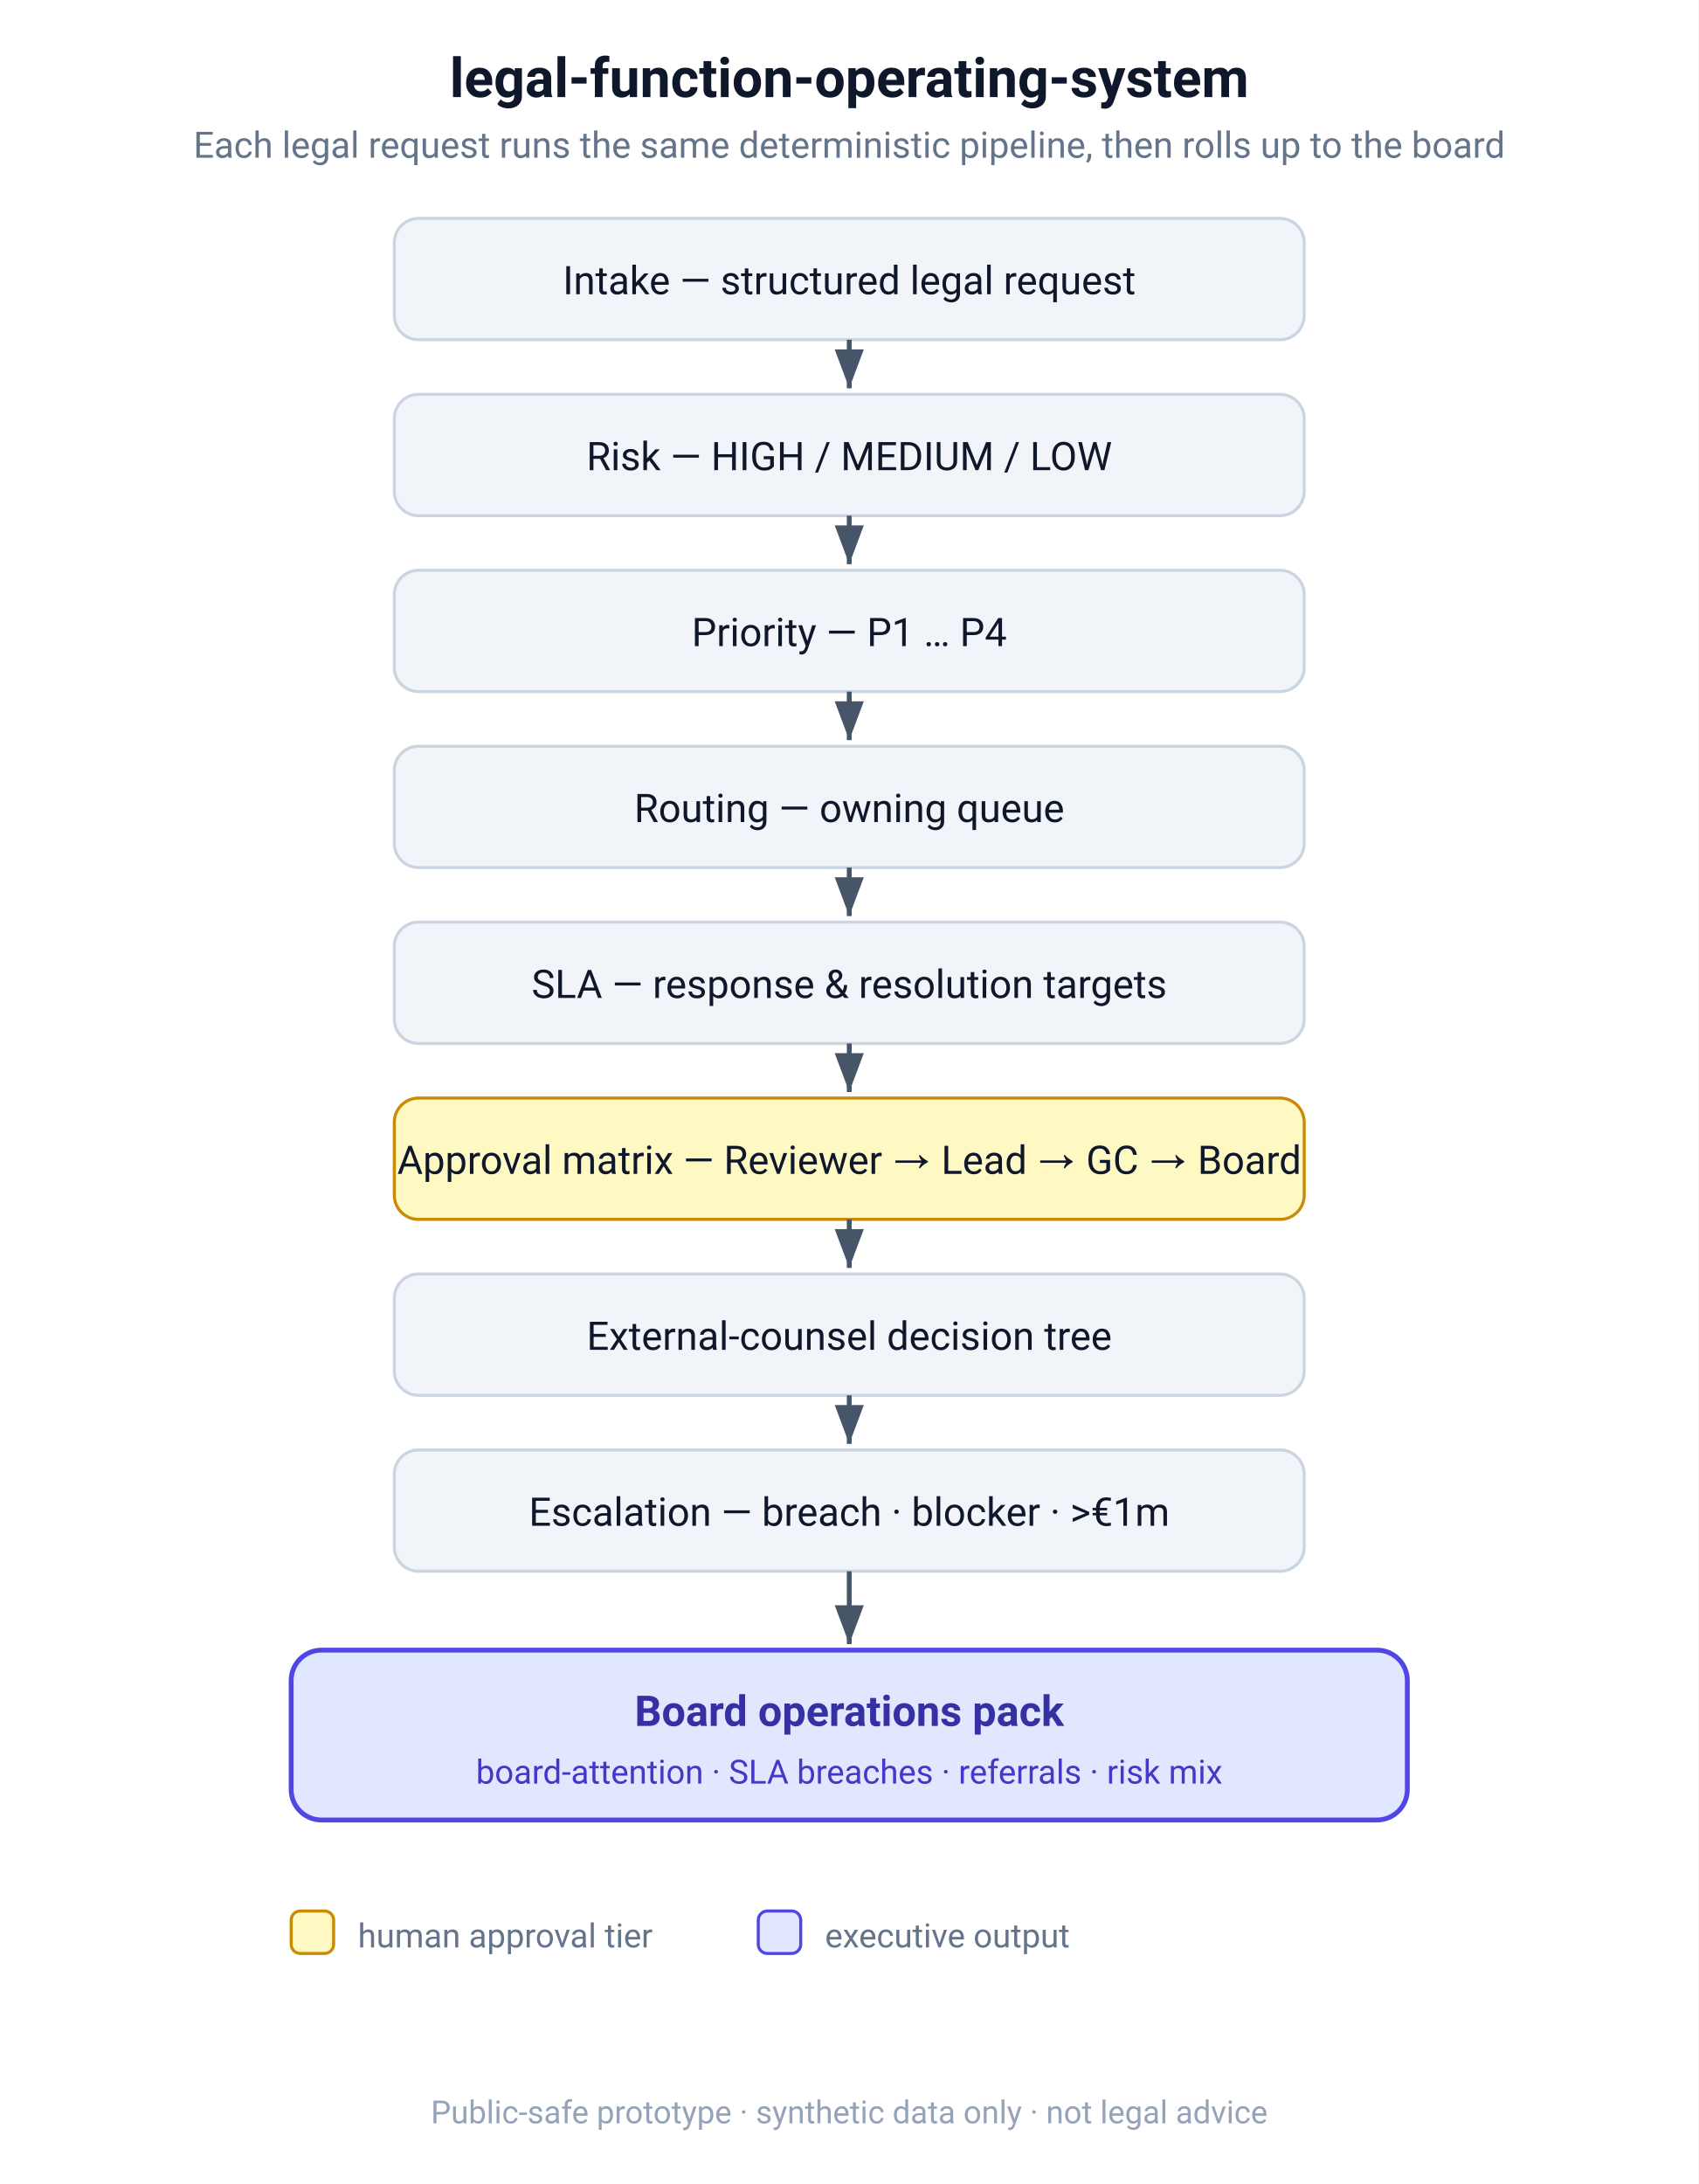
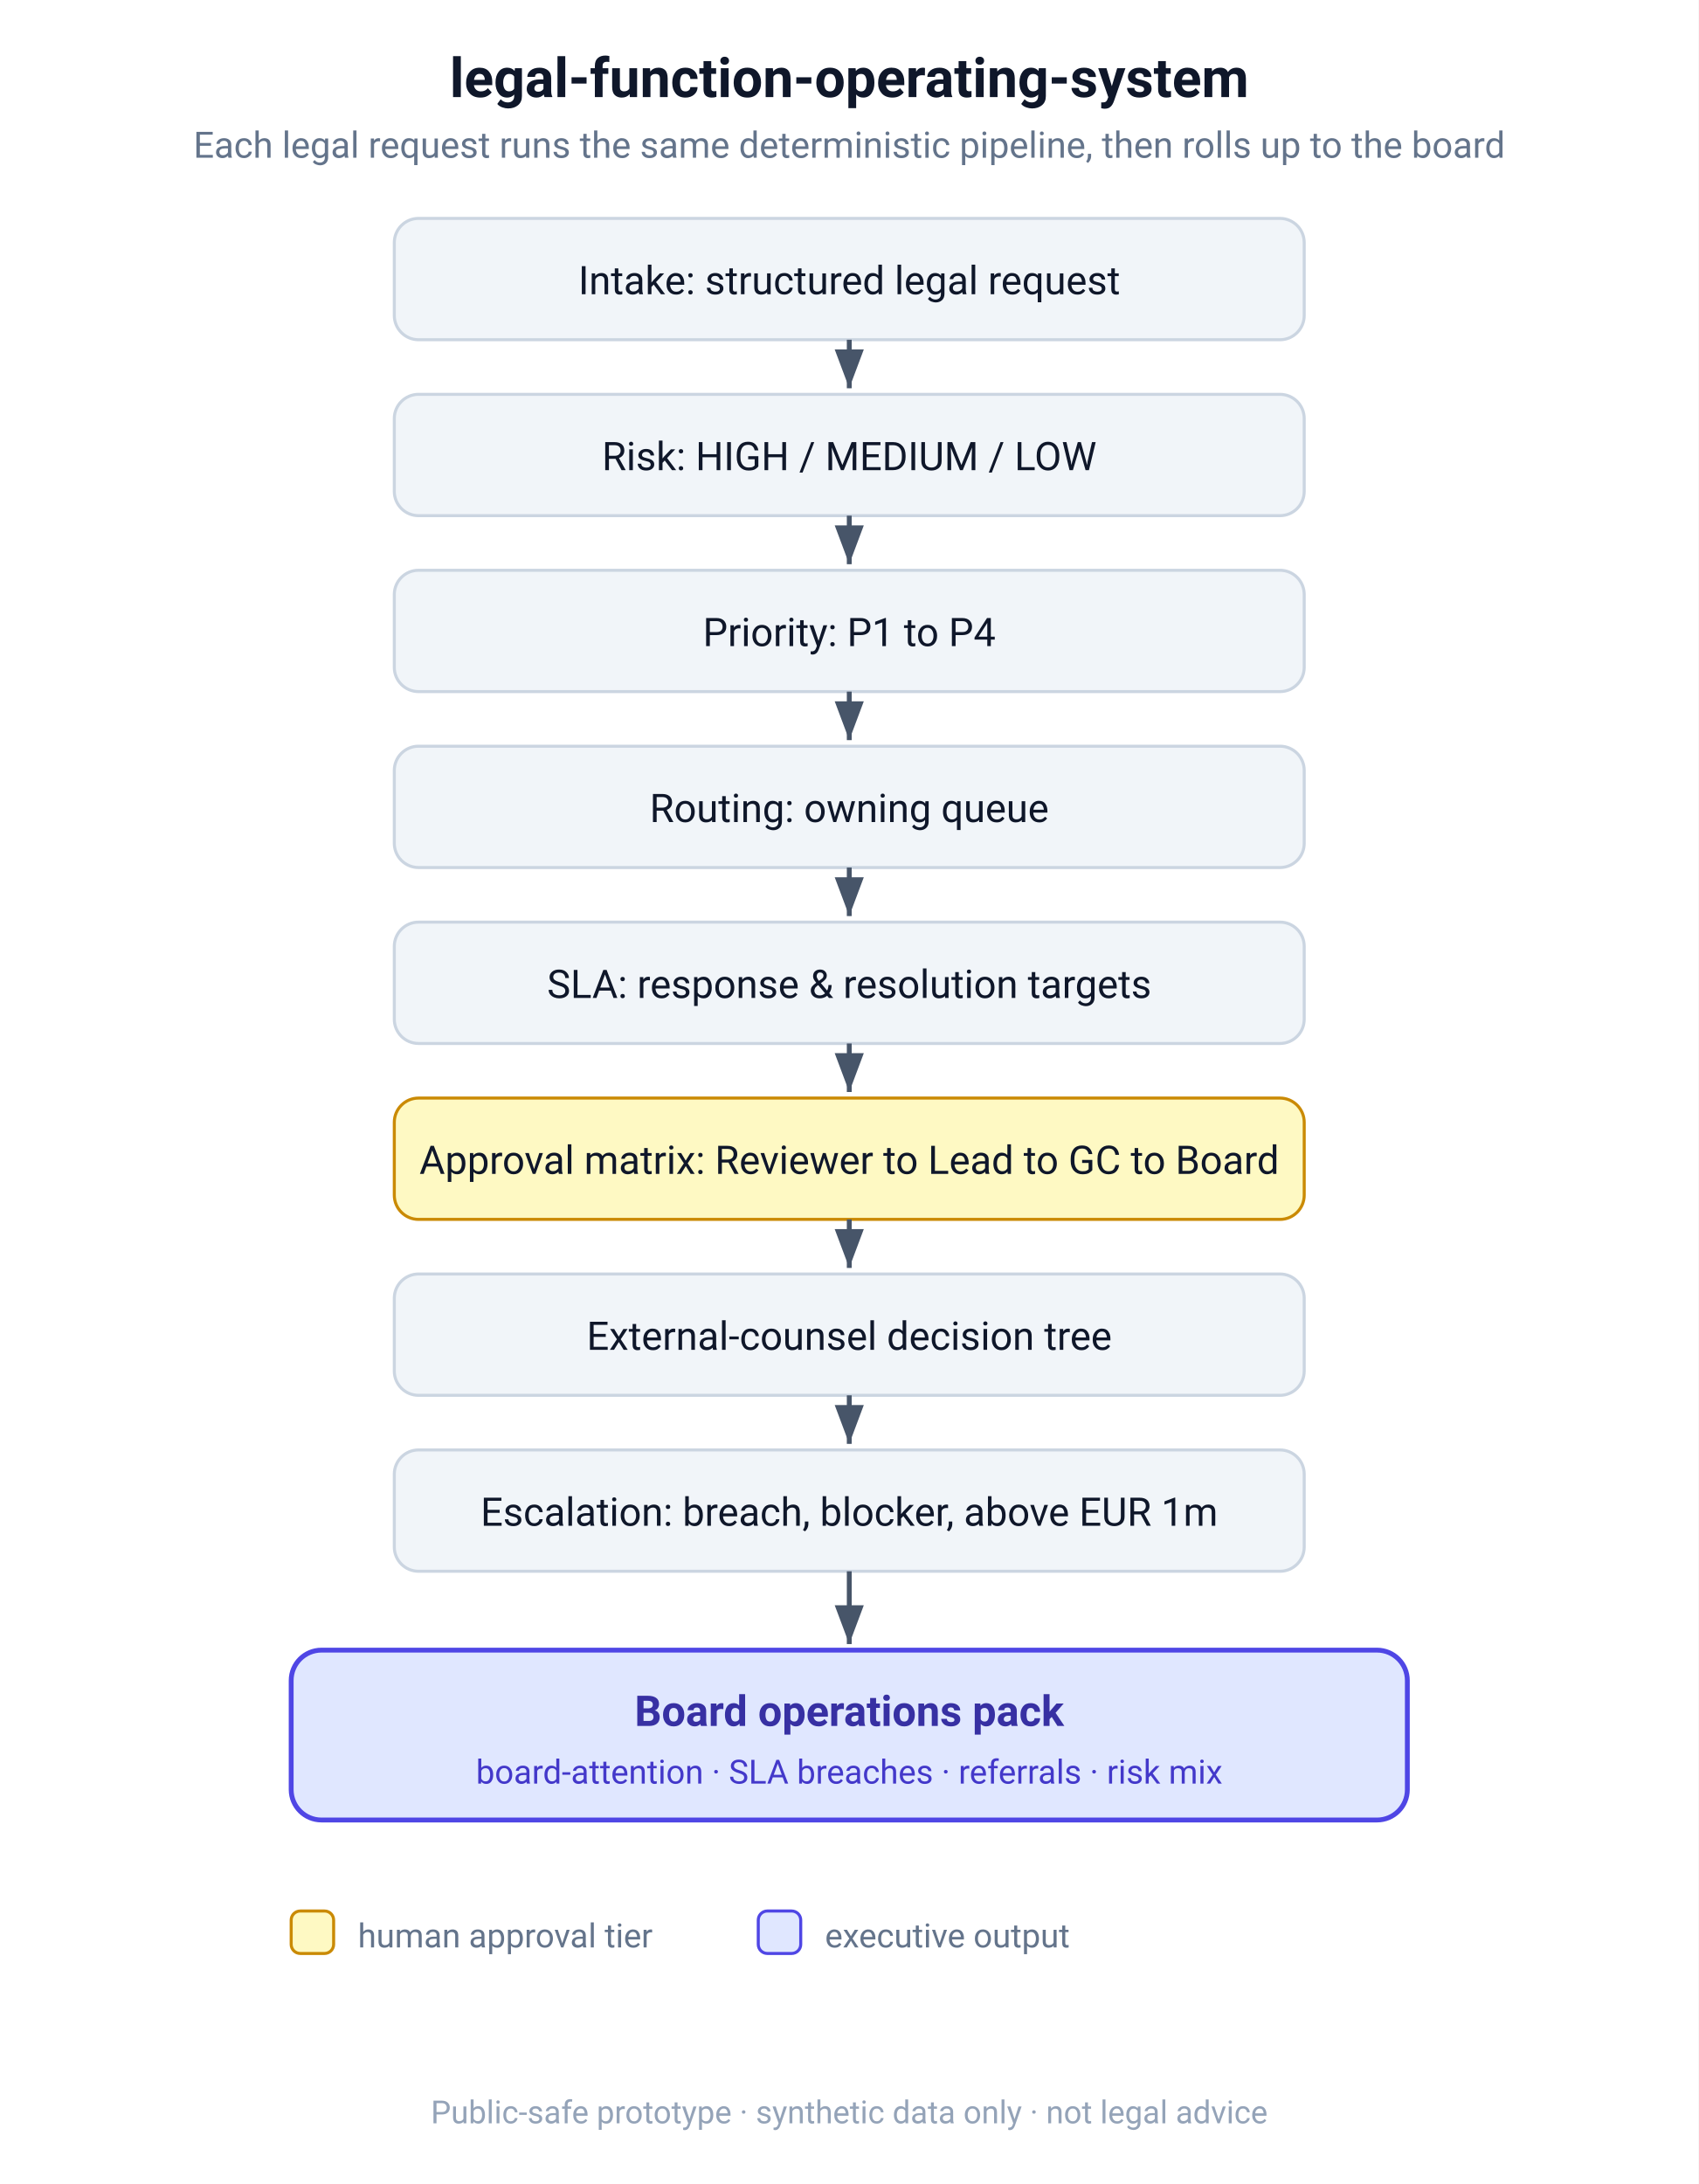
<svg xmlns="http://www.w3.org/2000/svg" width="560" height="720" viewBox="0 0 560 720" font-family="-apple-system, Segoe UI, Roboto, Helvetica, Arial, sans-serif">
  <defs>
    <marker id="arrow" markerWidth="10" markerHeight="10" refX="8" refY="3" orient="auto" markerUnits="strokeWidth">
      <path d="M0,0 L8,3 L0,6 Z" fill="#475569" />
    </marker>
  </defs>
  <rect x="0" y="0" width="560" height="720" fill="#ffffff" />
  <text x="280" y="32" text-anchor="middle" font-size="18" font-weight="700" fill="#0f172a">legal-function-operating-system</text>
  <text x="280" y="52" text-anchor="middle" font-size="12" fill="#64748b">Each legal request runs the same deterministic pipeline, then rolls up to the board</text>
  <g font-size="13" fill="#0f172a">
    <rect x="130" y="72" width="300" height="40" rx="8" fill="#f1f5f9" stroke="#cbd5e1" />
-     <text x="280" y="97" text-anchor="middle">Intake — structured legal request</text>
+     <text x="280" y="97" text-anchor="middle">Intake: structured legal request</text>
    <rect x="130" y="130" width="300" height="40" rx="8" fill="#f1f5f9" stroke="#cbd5e1" />
-     <text x="280" y="155" text-anchor="middle">Risk — HIGH / MEDIUM / LOW</text>
+     <text x="280" y="155" text-anchor="middle">Risk: HIGH / MEDIUM / LOW</text>
    <rect x="130" y="188" width="300" height="40" rx="8" fill="#f1f5f9" stroke="#cbd5e1" />
-     <text x="280" y="213" text-anchor="middle">Priority — P1 … P4</text>
+     <text x="280" y="213" text-anchor="middle">Priority: P1 to P4</text>
    <rect x="130" y="246" width="300" height="40" rx="8" fill="#f1f5f9" stroke="#cbd5e1" />
-     <text x="280" y="271" text-anchor="middle">Routing — owning queue</text>
+     <text x="280" y="271" text-anchor="middle">Routing: owning queue</text>
    <rect x="130" y="304" width="300" height="40" rx="8" fill="#f1f5f9" stroke="#cbd5e1" />
-     <text x="280" y="329" text-anchor="middle">SLA — response &amp; resolution targets</text>
+     <text x="280" y="329" text-anchor="middle">SLA: response &amp; resolution targets</text>
    <rect x="130" y="362" width="300" height="40" rx="8" fill="#fef9c3" stroke="#ca8a04" />
-     <text x="280" y="387" text-anchor="middle">Approval matrix — Reviewer → Lead → GC → Board</text>
+     <text x="280" y="387" text-anchor="middle">Approval matrix: Reviewer to Lead to GC to Board</text>
    <rect x="130" y="420" width="300" height="40" rx="8" fill="#f1f5f9" stroke="#cbd5e1" />
    <text x="280" y="445" text-anchor="middle">External-counsel decision tree</text>
    <rect x="130" y="478" width="300" height="40" rx="8" fill="#f1f5f9" stroke="#cbd5e1" />
-     <text x="280" y="503" text-anchor="middle">Escalation — breach · blocker · &gt;€1m</text>
+     <text x="280" y="503" text-anchor="middle">Escalation: breach, blocker, above EUR 1m</text>
  </g>
  <rect x="96" y="544" width="368" height="56" rx="10" fill="#e0e7ff" stroke="#4f46e5" stroke-width="1.6" />
  <text x="280" y="569" text-anchor="middle" font-size="14" font-weight="700" fill="#3730a3">Board operations pack</text>
  <text x="280" y="588" text-anchor="middle" font-size="11" fill="#4338ca">board-attention · SLA breaches · referrals · risk mix</text>
  <g stroke="#475569" stroke-width="1.6" fill="none">
    <line x1="280" y1="112" x2="280" y2="128" marker-end="url(#arrow)" />
    <line x1="280" y1="170" x2="280" y2="186" marker-end="url(#arrow)" />
    <line x1="280" y1="228" x2="280" y2="244" marker-end="url(#arrow)" />
    <line x1="280" y1="286" x2="280" y2="302" marker-end="url(#arrow)" />
    <line x1="280" y1="344" x2="280" y2="360" marker-end="url(#arrow)" />
    <line x1="280" y1="402" x2="280" y2="418" marker-end="url(#arrow)" />
    <line x1="280" y1="460" x2="280" y2="476" marker-end="url(#arrow)" />
    <line x1="280" y1="518" x2="280" y2="542" marker-end="url(#arrow)" />
  </g>
  <rect x="96" y="630" width="14" height="14" rx="3" fill="#fef9c3" stroke="#ca8a04" />
  <text x="118" y="642" font-size="11" fill="#64748b">human approval tier</text>
  <rect x="250" y="630" width="14" height="14" rx="3" fill="#e0e7ff" stroke="#4f46e5" />
  <text x="272" y="642" font-size="11" fill="#64748b">executive output</text>
  <text x="280" y="700" text-anchor="middle" font-size="10.5" fill="#94a3b8">Public-safe prototype · synthetic data only · not legal advice</text>
</svg>
